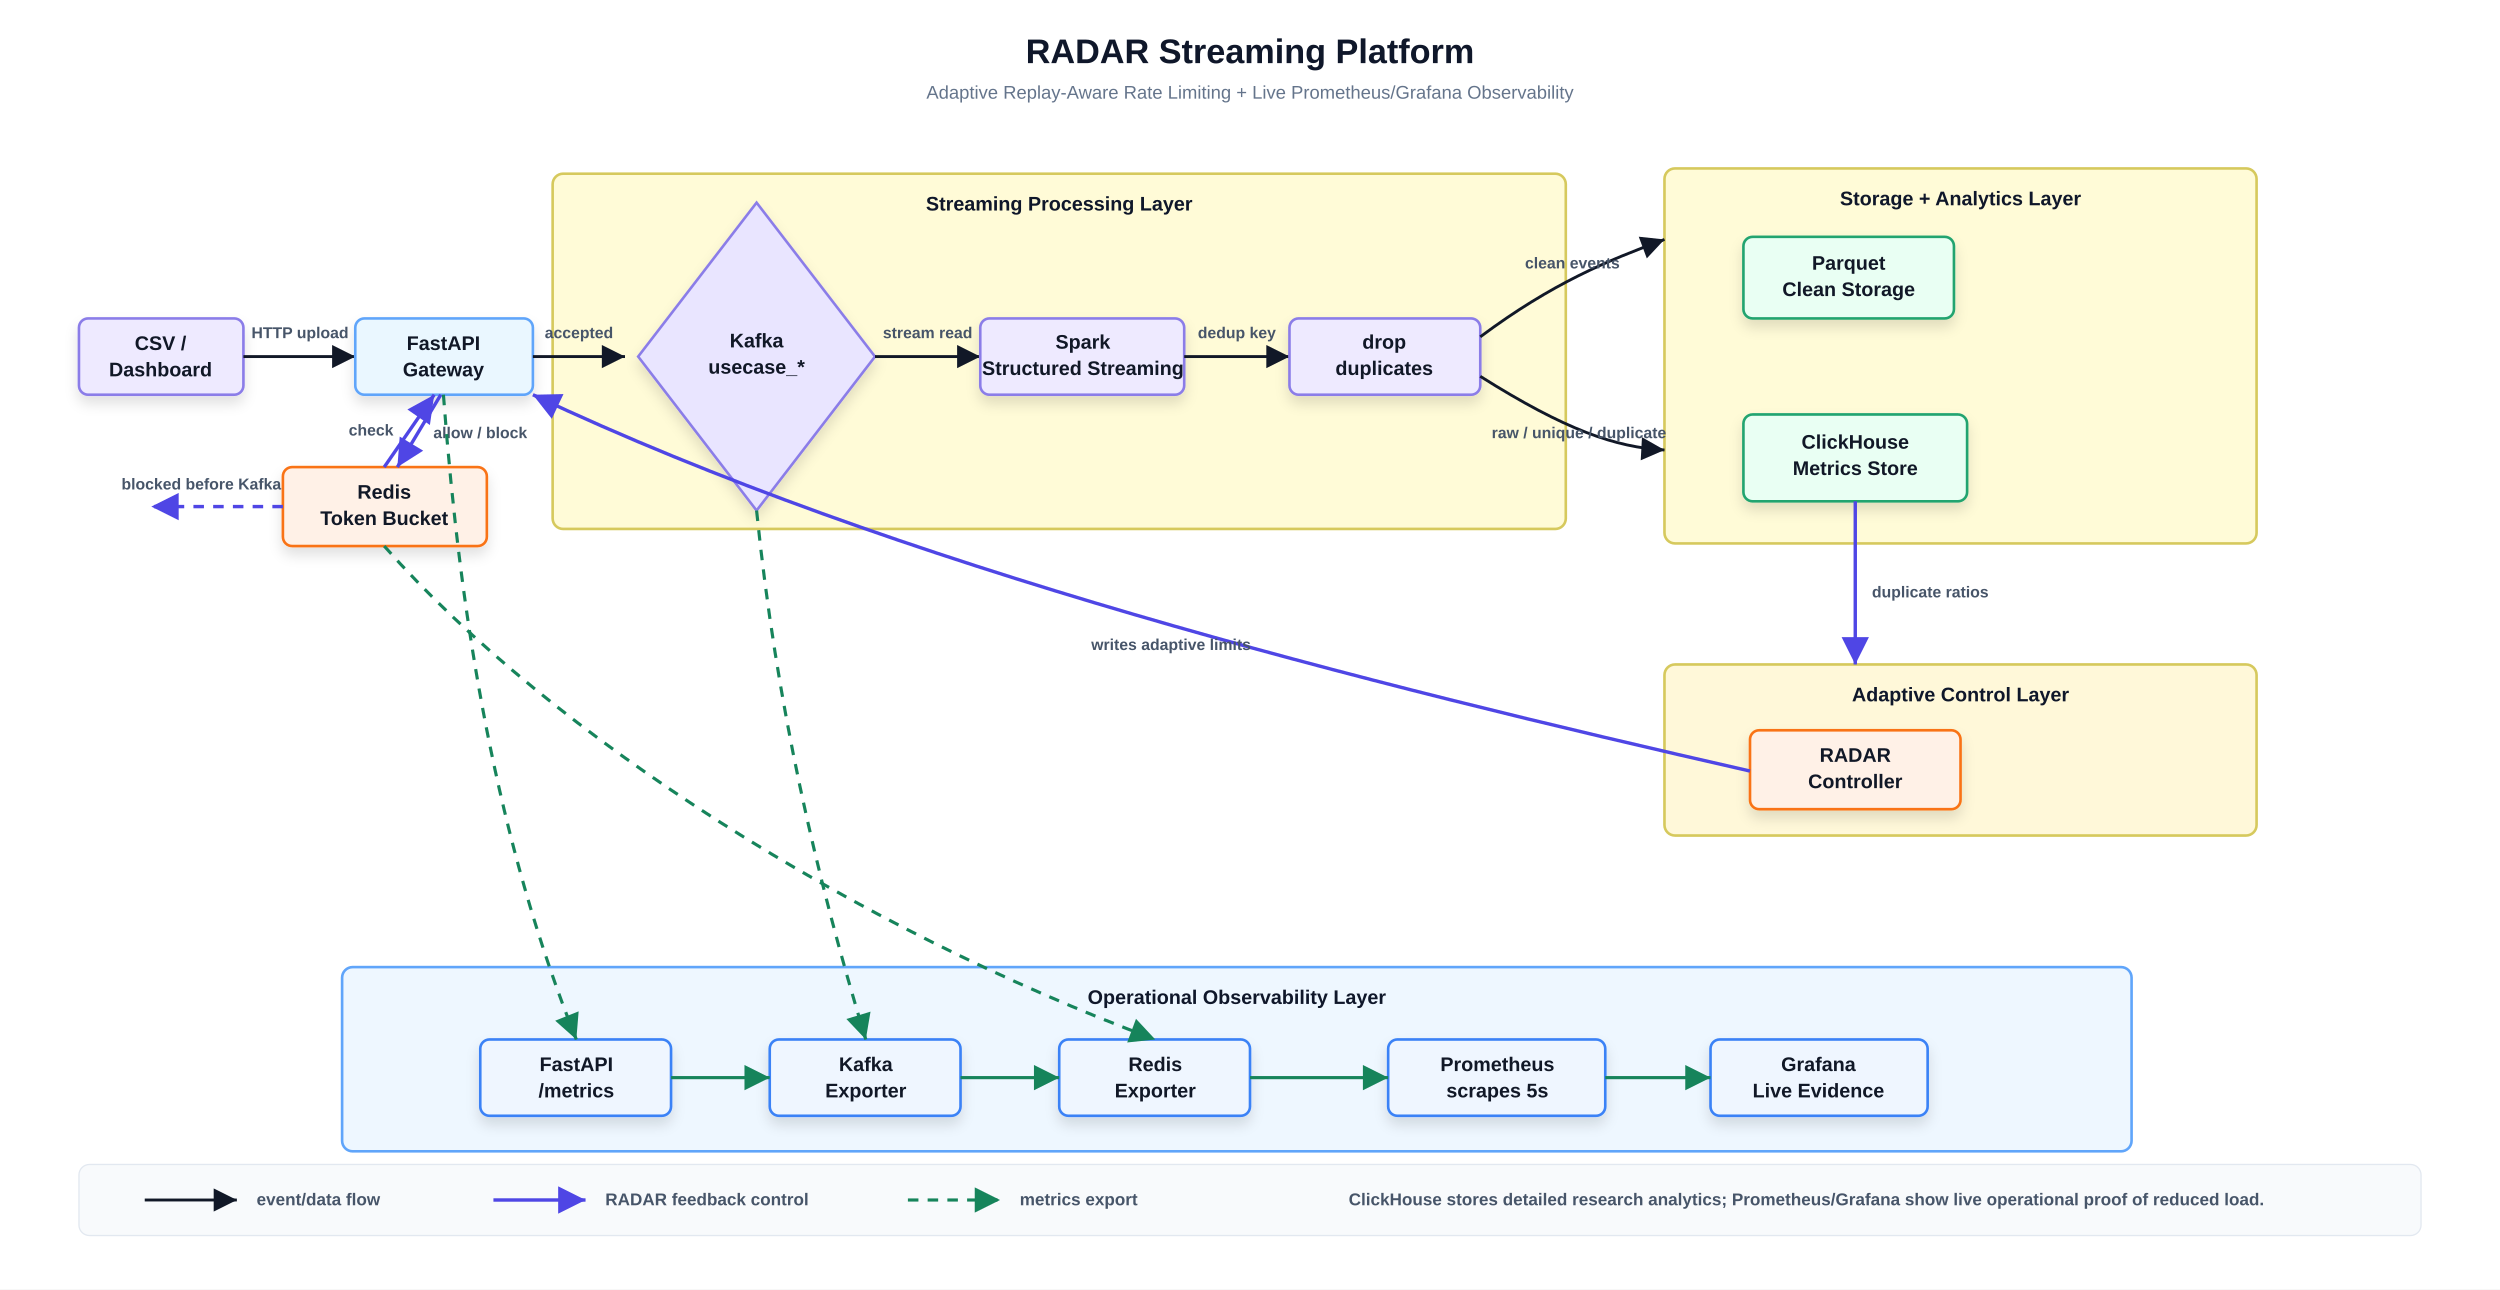
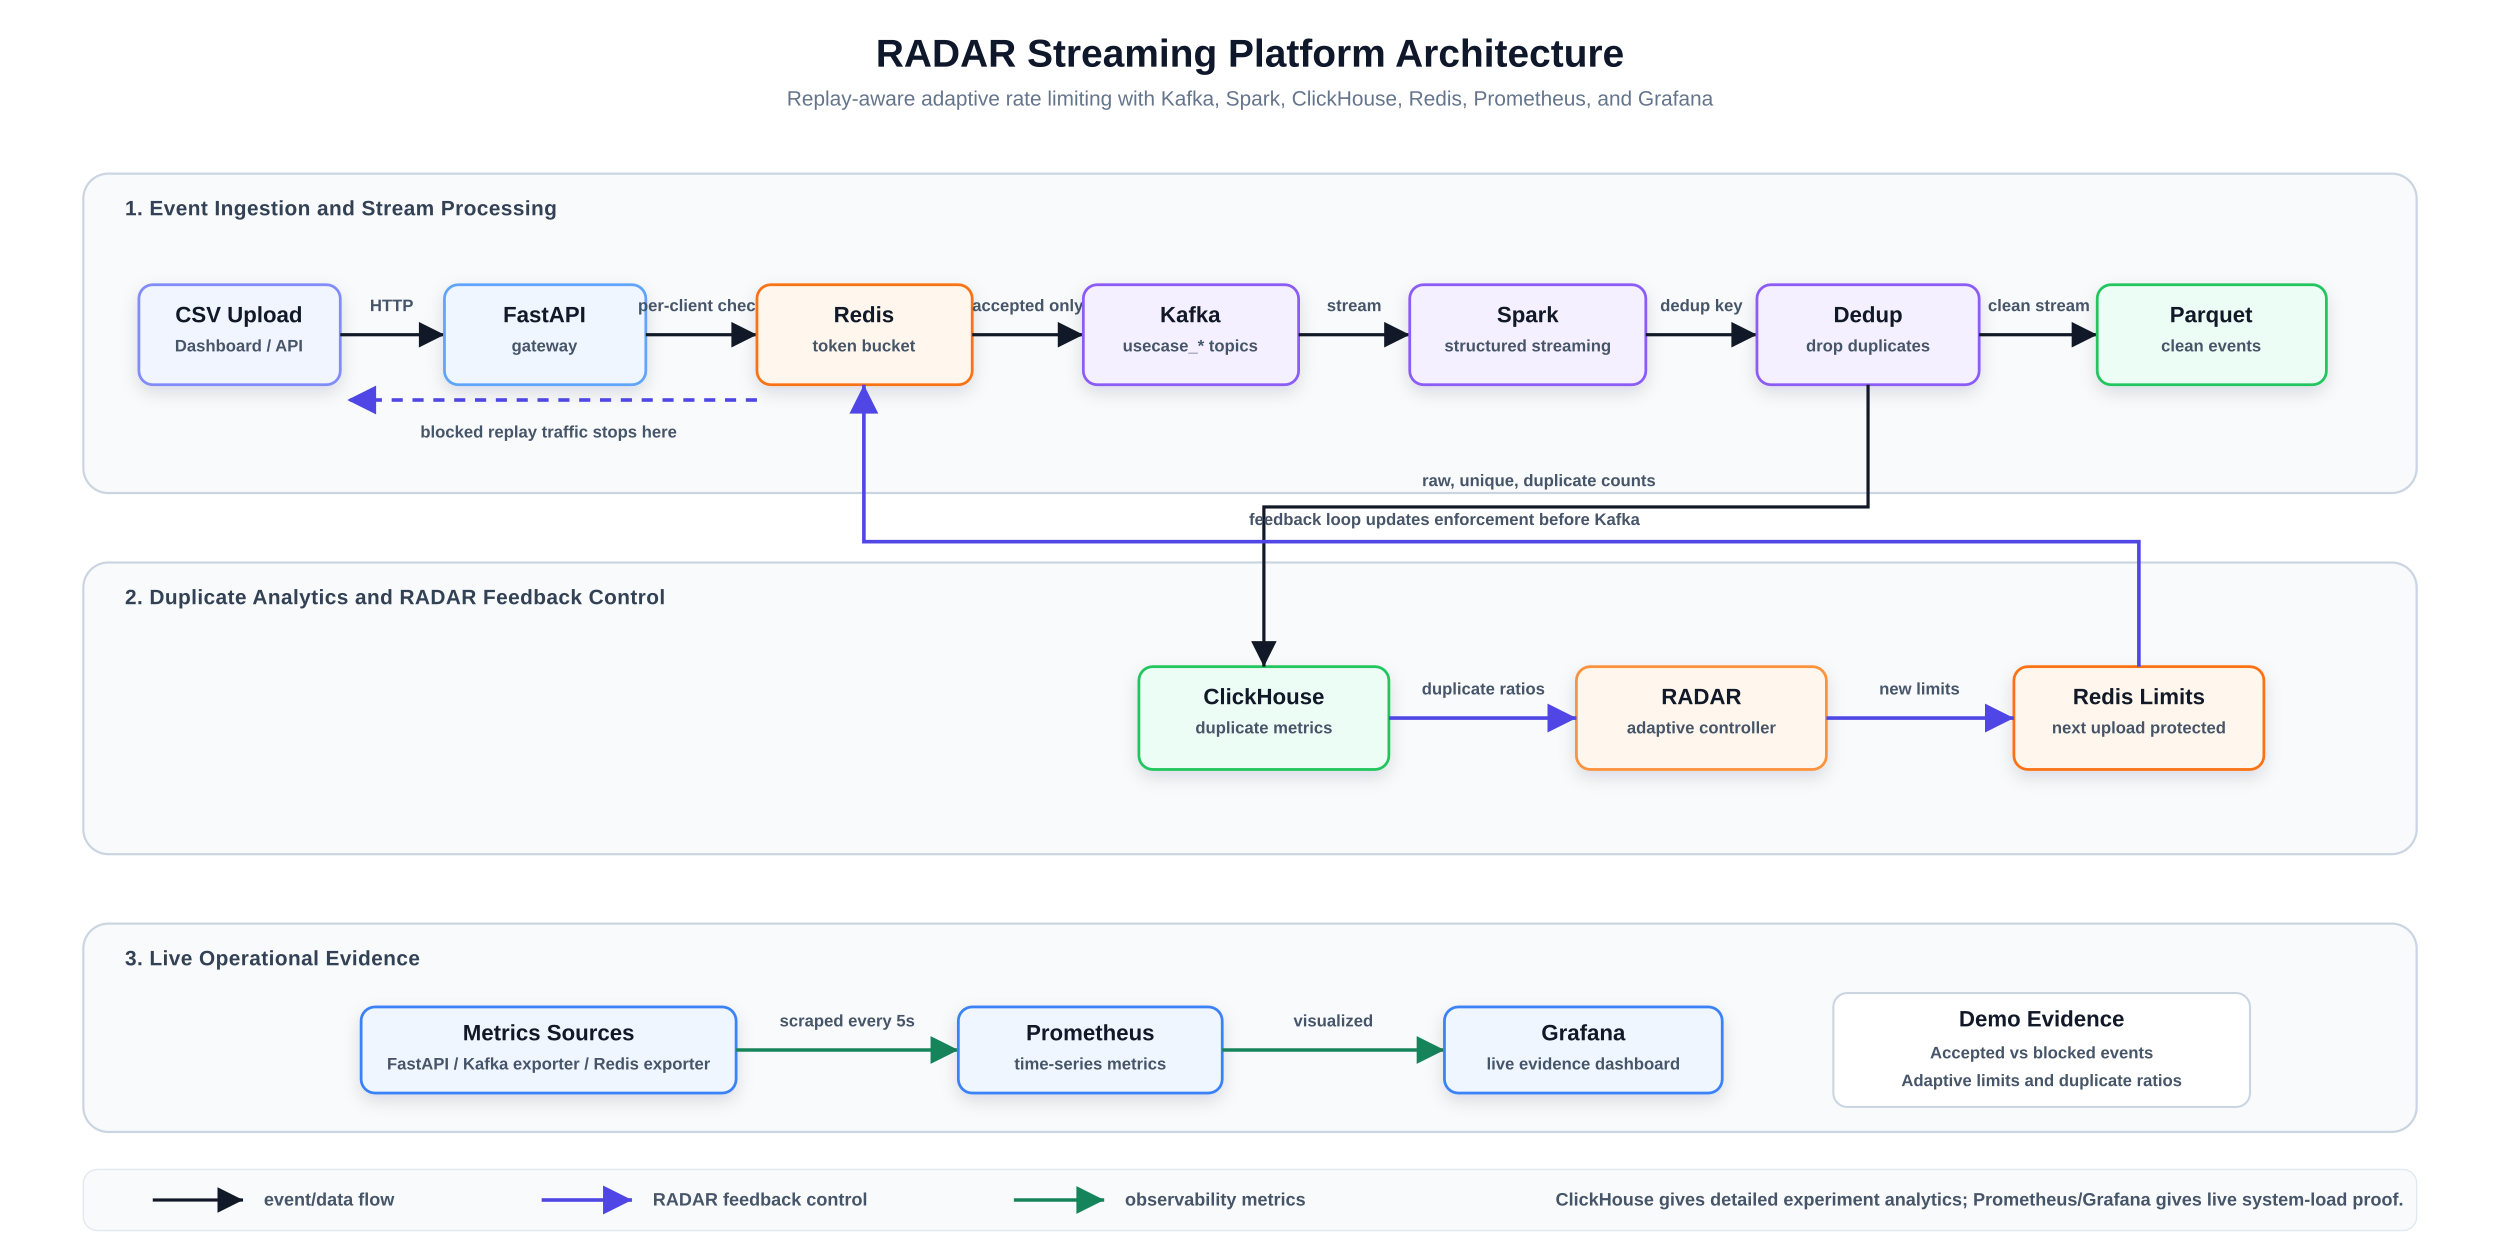
- <svg xmlns="http://www.w3.org/2000/svg" width="1900" height="980" viewBox="0 0 1900 980">
+ <svg xmlns="http://www.w3.org/2000/svg" width="1800" height="900" viewBox="0 0 1800 900">
  <defs>
-     <marker id="arrowDark" markerWidth="12" markerHeight="12" refX="10" refY="6" orient="auto" markerUnits="strokeWidth">
+     <marker id="arrow" markerWidth="12" markerHeight="12" refX="10" refY="6" orient="auto" markerUnits="strokeWidth">
      <path d="M2,2 L10,6 L2,10 Z" fill="#111827" />
    </marker>
-     <marker id="arrowBlue" markerWidth="12" markerHeight="12" refX="10" refY="6" orient="auto" markerUnits="strokeWidth">
+     <marker id="blueArrow" markerWidth="12" markerHeight="12" refX="10" refY="6" orient="auto" markerUnits="strokeWidth">
      <path d="M2,2 L10,6 L2,10 Z" fill="#4f46e5" />
    </marker>
-     <marker id="arrowGreen" markerWidth="12" markerHeight="12" refX="10" refY="6" orient="auto" markerUnits="strokeWidth">
+     <marker id="greenArrow" markerWidth="12" markerHeight="12" refX="10" refY="6" orient="auto" markerUnits="strokeWidth">
      <path d="M2,2 L10,6 L2,10 Z" fill="#16845b" />
    </marker>
    <filter id="shadow" x="-10%" y="-20%" width="120%" height="150%">
-       <feDropShadow dx="0" dy="6" stdDeviation="5" flood-color="#111827" flood-opacity="0.12" />
+       <feDropShadow dx="0" dy="5" stdDeviation="6" flood-color="#0f172a" flood-opacity="0.12" />
    </filter>
    <style>
      .bg { fill: #ffffff; }
-       .title { font: 800 26px Arial, sans-serif; fill: #0f172a; }
-       .subtitle { font: 500 14px Arial, sans-serif; fill: #64748b; }
-       .layer-title { font: 800 15px Arial, sans-serif; fill: #0f172a; }
-       .box-title { font: 800 15px Arial, sans-serif; fill: #111827; }
-       .box-sub { font: 600 12px Arial, sans-serif; fill: #334155; }
+       .title { font: 800 28px Arial, sans-serif; fill: #0f172a; }
+       .subtitle { font: 500 15px Arial, sans-serif; fill: #64748b; }
+       .section { font: 800 15px Arial, sans-serif; fill: #334155; letter-spacing: .3px; }
+       .box-title { font: 800 16px Arial, sans-serif; fill: #111827; }
+       .box-sub { font: 600 12px Arial, sans-serif; fill: #475569; }
      .tiny { font: 600 12px Arial, sans-serif; fill: #475569; }
      .note { font: 600 13px Arial, sans-serif; fill: #475569; }
-       .layer-stream { fill: #fffbd7; stroke: #d6c95d; stroke-width: 2; rx: 8; }
-       .layer-store { fill: #fffbd7; stroke: #d6c95d; stroke-width: 2; rx: 8; }
-       .layer-control { fill: #fff8d9; stroke: #d6c95d; stroke-width: 2; rx: 8; }
-       .layer-obs { fill: #eef7ff; stroke: #60a5fa; stroke-width: 2; rx: 8; }
-       .ingest { fill: #eeeaff; stroke: #8b7de8; stroke-width: 2; rx: 7; filter: url(#shadow); }
-       .api { fill: #eaf7ff; stroke: #60a5fa; stroke-width: 2; rx: 7; filter: url(#shadow); }
-       .kafka { fill: #e9e5ff; stroke: #8b7de8; stroke-width: 2; filter: url(#shadow); }
-       .spark { fill: #eeeaff; stroke: #8b7de8; stroke-width: 2; rx: 7; filter: url(#shadow); }
-       .store { fill: #e9fff3; stroke: #22a46f; stroke-width: 2; rx: 7; filter: url(#shadow); }
-       .redis { fill: #fff1e7; stroke: #f97316; stroke-width: 2; rx: 7; filter: url(#shadow); }
-       .radar { fill: #fff1e7; stroke: #f97316; stroke-width: 2; rx: 7; filter: url(#shadow); }
-       .obs { fill: #eff6ff; stroke: #3b82f6; stroke-width: 2; rx: 7; filter: url(#shadow); }
-       .arrow { stroke: #111827; stroke-width: 2.2; fill: none; marker-end: url(#arrowDark); }
-       .blue { stroke: #4f46e5; stroke-width: 2.6; fill: none; marker-end: url(#arrowBlue); }
-       .green { stroke: #16845b; stroke-width: 2.4; fill: none; marker-end: url(#arrowGreen); }
+       .panel { fill: #f8fafc; stroke: #cbd5e1; stroke-width: 1.6; rx: 18; }
+       .ingest { fill: #f1f5ff; stroke: #818cf8; stroke-width: 2; rx: 10; filter: url(#shadow); }
+       .api { fill: #eff6ff; stroke: #60a5fa; stroke-width: 2; rx: 10; filter: url(#shadow); }
+       .redis { fill: #fff7ed; stroke: #f97316; stroke-width: 2; rx: 10; filter: url(#shadow); }
+       .kafka { fill: #f4f0ff; stroke: #8b5cf6; stroke-width: 2; rx: 10; filter: url(#shadow); }
+       .spark { fill: #f4f0ff; stroke: #8b5cf6; stroke-width: 2; rx: 10; filter: url(#shadow); }
+       .store { fill: #ecfdf5; stroke: #22c55e; stroke-width: 2; rx: 10; filter: url(#shadow); }
+       .radar { fill: #fff7ed; stroke: #fb923c; stroke-width: 2; rx: 10; filter: url(#shadow); }
+       .obs { fill: #eff6ff; stroke: #3b82f6; stroke-width: 2; rx: 10; filter: url(#shadow); }
+       .arrow { stroke: #111827; stroke-width: 2.3; fill: none; marker-end: url(#arrow); }
+       .blue { stroke: #4f46e5; stroke-width: 2.6; fill: none; marker-end: url(#blueArrow); }
+       .green { stroke: #16845b; stroke-width: 2.5; fill: none; marker-end: url(#greenArrow); }
      .dash { stroke-dasharray: 8 7; }
    </style>
  </defs>
-   <rect class="bg" width="1900" height="980" />
-   <text x="950" y="48" text-anchor="middle" class="title">RADAR Streaming Platform</text>
-   <text x="950" y="75" text-anchor="middle" class="subtitle">Adaptive Replay-Aware Rate Limiting + Live Prometheus/Grafana Observability</text>
-   <rect x="420" y="132" width="770" height="270" class="layer-stream" />
-   <text x="805" y="160" text-anchor="middle" class="layer-title">Streaming Processing Layer</text>
-   <rect x="1265" y="128" width="450" height="285" class="layer-store" />
-   <text x="1490" y="156" text-anchor="middle" class="layer-title">Storage + Analytics Layer</text>
-   <rect x="1265" y="505" width="450" height="130" class="layer-control" />
-   <text x="1490" y="533" text-anchor="middle" class="layer-title">Adaptive Control Layer</text>
-   <rect x="260" y="735" width="1360" height="140" class="layer-obs" />
-   <text x="940" y="763" text-anchor="middle" class="layer-title">Operational Observability Layer</text>
-   <rect x="60" y="242" width="125" height="58" class="ingest" />
-   <text x="122" y="266" text-anchor="middle" class="box-title">CSV /</text>
-   <text x="122" y="286" text-anchor="middle" class="box-title">Dashboard</text>
-   <line x1="185" y1="271" x2="270" y2="271" class="arrow" />
-   <text x="228" y="257" text-anchor="middle" class="tiny">HTTP upload</text>
-   <rect x="270" y="242" width="135" height="58" class="api" />
-   <text x="337" y="266" text-anchor="middle" class="box-title">FastAPI</text>
-   <text x="337" y="286" text-anchor="middle" class="box-title">Gateway</text>
-   <line x1="405" y1="271" x2="475" y2="271" class="arrow" />
-   <text x="440" y="257" text-anchor="middle" class="tiny">accepted</text>
-   <polygon points="575,154 665,271 575,388 485,271" class="kafka" />
-   <text x="575" y="264" text-anchor="middle" class="box-title">Kafka</text>
-   <text x="575" y="284" text-anchor="middle" class="box-title">usecase_*</text>
-   <line x1="665" y1="271" x2="745" y2="271" class="arrow" />
-   <text x="705" y="257" text-anchor="middle" class="tiny">stream read</text>
-   <rect x="745" y="242" width="155" height="58" class="spark" />
-   <text x="823" y="265" text-anchor="middle" class="box-title">Spark</text>
-   <text x="823" y="285" text-anchor="middle" class="box-title">Structured Streaming</text>
-   <line x1="900" y1="271" x2="980" y2="271" class="arrow" />
-   <text x="940" y="257" text-anchor="middle" class="tiny">dedup key</text>
-   <rect x="980" y="242" width="145" height="58" class="spark" />
-   <text x="1052" y="265" text-anchor="middle" class="box-title">drop</text>
-   <text x="1052" y="285" text-anchor="middle" class="box-title">duplicates</text>
-   <path d="M1125 256 C1180 215, 1222 198, 1265 182" class="arrow" />
-   <text x="1195" y="204" text-anchor="middle" class="tiny">clean events</text>
-   <rect x="1325" y="180" width="160" height="62" class="store" />
-   <text x="1405" y="205" text-anchor="middle" class="box-title">Parquet</text>
-   <text x="1405" y="225" text-anchor="middle" class="box-title">Clean Storage</text>
-   <path d="M1125 286 C1190 327, 1228 340, 1265 342" class="arrow" />
-   <text x="1200" y="333" text-anchor="middle" class="tiny">raw / unique / duplicate</text>
-   <rect x="1325" y="315" width="170" height="66" class="store" />
-   <text x="1410" y="341" text-anchor="middle" class="box-title">ClickHouse</text>
-   <text x="1410" y="361" text-anchor="middle" class="box-title">Metrics Store</text>
-   <path d="M1410 381 L1410 505" class="blue" />
-   <text x="1467" y="454" text-anchor="middle" class="tiny">duplicate ratios</text>
-   <rect x="1330" y="555" width="160" height="60" class="radar" />
-   <text x="1410" y="579" text-anchor="middle" class="box-title">RADAR</text>
-   <text x="1410" y="599" text-anchor="middle" class="box-title">Controller</text>
-   <path d="M1330 586 C1040 520, 680 430, 405 300" class="blue" />
-   <text x="890" y="494" text-anchor="middle" class="tiny">writes adaptive limits</text>
-   <rect x="215" y="355" width="155" height="60" class="redis" />
-   <text x="292" y="379" text-anchor="middle" class="box-title">Redis</text>
-   <text x="292" y="399" text-anchor="middle" class="box-title">Token Bucket</text>
-   <path d="M335 300 L302 355" class="blue" />
-   <text x="282" y="331" text-anchor="middle" class="tiny">check</text>
-   <path d="M292 355 L330 300" class="blue" />
-   <text x="365" y="333" text-anchor="middle" class="tiny">allow / block</text>
-   <path d="M215 385 L115 385" class="blue dash" />
-   <text x="153" y="372" text-anchor="middle" class="tiny">blocked before Kafka</text>
-   <rect x="365" y="790" width="145" height="58" class="obs" />
-   <text x="438" y="814" text-anchor="middle" class="box-title">FastAPI</text>
-   <text x="438" y="834" text-anchor="middle" class="box-title">/metrics</text>
-   <rect x="585" y="790" width="145" height="58" class="obs" />
-   <text x="658" y="814" text-anchor="middle" class="box-title">Kafka</text>
-   <text x="658" y="834" text-anchor="middle" class="box-title">Exporter</text>
-   <rect x="805" y="790" width="145" height="58" class="obs" />
-   <text x="878" y="814" text-anchor="middle" class="box-title">Redis</text>
-   <text x="878" y="834" text-anchor="middle" class="box-title">Exporter</text>
-   <rect x="1055" y="790" width="165" height="58" class="obs" />
-   <text x="1138" y="814" text-anchor="middle" class="box-title">Prometheus</text>
-   <text x="1138" y="834" text-anchor="middle" class="box-title">scrapes 5s</text>
-   <rect x="1300" y="790" width="165" height="58" class="obs" />
-   <text x="1382" y="814" text-anchor="middle" class="box-title">Grafana</text>
-   <text x="1382" y="834" text-anchor="middle" class="box-title">Live Evidence</text>
-   <path d="M337 300 C350 475, 378 640, 438 790" class="green dash" />
-   <path d="M575 388 C590 535, 620 665, 658 790" class="green dash" />
-   <path d="M292 415 C420 560, 650 705, 878 790" class="green dash" />
-   <path d="M510 819 L585 819" class="green" />
-   <path d="M730 819 L805 819" class="green" />
-   <path d="M950 819 L1055 819" class="green" />
-   <path d="M1220 819 L1300 819" class="green" />
-   <rect x="60" y="885" width="1780" height="54" fill="#f8fafc" stroke="#e2e8f0" rx="8" />
-   <line x1="110" y1="912" x2="180" y2="912" class="arrow" />
-   <text x="195" y="916" class="note">event/data flow</text>
-   <line x1="375" y1="912" x2="445" y2="912" class="blue" />
-   <text x="460" y="916" class="note">RADAR feedback control</text>
-   <line x1="690" y1="912" x2="760" y2="912" class="green dash" />
-   <text x="775" y="916" class="note">metrics export</text>
-   <text x="1025" y="916" class="note">ClickHouse stores detailed research analytics; Prometheus/Grafana show live operational proof of reduced load.</text>
+   <rect class="bg" width="1800" height="900" />
+   <text x="900" y="48" text-anchor="middle" class="title">RADAR Streaming Platform Architecture</text>
+   <text x="900" y="76" text-anchor="middle" class="subtitle">Replay-aware adaptive rate limiting with Kafka, Spark, ClickHouse, Redis, Prometheus, and Grafana</text>
+   <rect x="60" y="125" width="1680" height="230" class="panel" />
+   <text x="90" y="155" class="section">1. Event Ingestion and Stream Processing</text>
+   <rect x="100" y="205" width="145" height="72" class="ingest" />
+   <text x="172" y="232" text-anchor="middle" class="box-title">CSV Upload</text>
+   <text x="172" y="253" text-anchor="middle" class="box-sub">Dashboard / API</text>
+   <line x1="245" y1="241" x2="320" y2="241" class="arrow" />
+   <text x="282" y="224" text-anchor="middle" class="tiny">HTTP</text>
+   <rect x="320" y="205" width="145" height="72" class="api" />
+   <text x="392" y="232" text-anchor="middle" class="box-title">FastAPI</text>
+   <text x="392" y="253" text-anchor="middle" class="box-sub">gateway</text>
+   <line x1="465" y1="241" x2="545" y2="241" class="arrow" />
+   <text x="505" y="224" text-anchor="middle" class="tiny">per-client check</text>
+   <rect x="545" y="205" width="155" height="72" class="redis" />
+   <text x="622" y="232" text-anchor="middle" class="box-title">Redis</text>
+   <text x="622" y="253" text-anchor="middle" class="box-sub">token bucket</text>
+   <line x1="700" y1="241" x2="780" y2="241" class="arrow" />
+   <text x="740" y="224" text-anchor="middle" class="tiny">accepted only</text>
+   <rect x="780" y="205" width="155" height="72" class="kafka" />
+   <text x="857" y="232" text-anchor="middle" class="box-title">Kafka</text>
+   <text x="857" y="253" text-anchor="middle" class="box-sub">usecase_* topics</text>
+   <line x1="935" y1="241" x2="1015" y2="241" class="arrow" />
+   <text x="975" y="224" text-anchor="middle" class="tiny">stream</text>
+   <rect x="1015" y="205" width="170" height="72" class="spark" />
+   <text x="1100" y="232" text-anchor="middle" class="box-title">Spark</text>
+   <text x="1100" y="253" text-anchor="middle" class="box-sub">structured streaming</text>
+   <line x1="1185" y1="241" x2="1265" y2="241" class="arrow" />
+   <text x="1225" y="224" text-anchor="middle" class="tiny">dedup key</text>
+   <rect x="1265" y="205" width="160" height="72" class="spark" />
+   <text x="1345" y="232" text-anchor="middle" class="box-title">Dedup</text>
+   <text x="1345" y="253" text-anchor="middle" class="box-sub">drop duplicates</text>
+   <line x1="1425" y1="241" x2="1510" y2="241" class="arrow" />
+   <text x="1468" y="224" text-anchor="middle" class="tiny">clean stream</text>
+   <rect x="1510" y="205" width="165" height="72" class="store" />
+   <text x="1592" y="232" text-anchor="middle" class="box-title">Parquet</text>
+   <text x="1592" y="253" text-anchor="middle" class="box-sub">clean events</text>
+   <rect x="60" y="405" width="1680" height="210" class="panel" />
+   <text x="90" y="435" class="section">2. Duplicate Analytics and RADAR Feedback Control</text>
+   <rect x="820" y="480" width="180" height="74" class="store" />
+   <text x="910" y="507" text-anchor="middle" class="box-title">ClickHouse</text>
+   <text x="910" y="528" text-anchor="middle" class="box-sub">duplicate metrics</text>
+   <rect x="1135" y="480" width="180" height="74" class="radar" />
+   <text x="1225" y="507" text-anchor="middle" class="box-title">RADAR</text>
+   <text x="1225" y="528" text-anchor="middle" class="box-sub">adaptive controller</text>
+   <rect x="1450" y="480" width="180" height="74" class="redis" />
+   <text x="1540" y="507" text-anchor="middle" class="box-title">Redis Limits</text>
+   <text x="1540" y="528" text-anchor="middle" class="box-sub">next upload protected</text>
+   <path d="M1345 277 L1345 365 L910 365 L910 480" class="arrow" />
+   <text x="1108" y="350" text-anchor="middle" class="tiny">raw, unique, duplicate counts</text>
+   <line x1="1000" y1="517" x2="1135" y2="517" class="blue" />
+   <text x="1068" y="500" text-anchor="middle" class="tiny">duplicate ratios</text>
+   <line x1="1315" y1="517" x2="1450" y2="517" class="blue" />
+   <text x="1382" y="500" text-anchor="middle" class="tiny">new limits</text>
+   <path d="M1540 480 L1540 390 L622 390 L622 277" class="blue" />
+   <text x="1040" y="378" text-anchor="middle" class="tiny">feedback loop updates enforcement before Kafka</text>
+   <path d="M545 288 L250 288" class="blue dash" />
+   <text x="395" y="315" text-anchor="middle" class="tiny">blocked replay traffic stops here</text>
+   <rect x="60" y="665" width="1680" height="150" class="panel" />
+   <text x="90" y="695" class="section">3. Live Operational Evidence</text>
+   <rect x="260" y="725" width="270" height="62" class="obs" />
+   <text x="395" y="749" text-anchor="middle" class="box-title">Metrics Sources</text>
+   <text x="395" y="770" text-anchor="middle" class="box-sub">FastAPI / Kafka exporter / Redis exporter</text>
+   <line x1="530" y1="756" x2="690" y2="756" class="green" />
+   <text x="610" y="739" text-anchor="middle" class="tiny">scraped every 5s</text>
+   <rect x="690" y="725" width="190" height="62" class="obs" />
+   <text x="785" y="749" text-anchor="middle" class="box-title">Prometheus</text>
+   <text x="785" y="770" text-anchor="middle" class="box-sub">time-series metrics</text>
+   <line x1="880" y1="756" x2="1040" y2="756" class="green" />
+   <text x="960" y="739" text-anchor="middle" class="tiny">visualized</text>
+   <rect x="1040" y="725" width="200" height="62" class="obs" />
+   <text x="1140" y="749" text-anchor="middle" class="box-title">Grafana</text>
+   <text x="1140" y="770" text-anchor="middle" class="box-sub">live evidence dashboard</text>
+   <rect x="1320" y="715" width="300" height="82" fill="#ffffff" stroke="#cbd5e1" stroke-width="1.5" rx="10" />
+   <text x="1470" y="739" text-anchor="middle" class="box-title">Demo Evidence</text>
+   <text x="1470" y="762" text-anchor="middle" class="box-sub">Accepted vs blocked events</text>
+   <text x="1470" y="782" text-anchor="middle" class="box-sub">Adaptive limits and duplicate ratios</text>
+   <rect x="60" y="842" width="1680" height="44" fill="#f8fafc" stroke="#e2e8f0" rx="10" />
+   <line x1="110" y1="864" x2="175" y2="864" class="arrow" />
+   <text x="190" y="868" class="note">event/data flow</text>
+   <line x1="390" y1="864" x2="455" y2="864" class="blue" />
+   <text x="470" y="868" class="note">RADAR feedback control</text>
+   <line x1="730" y1="864" x2="795" y2="864" class="green" />
+   <text x="810" y="868" class="note">observability metrics</text>
+   <text x="1120" y="868" class="note">ClickHouse gives detailed experiment analytics; Prometheus/Grafana gives live system-load proof.</text>
</svg>
